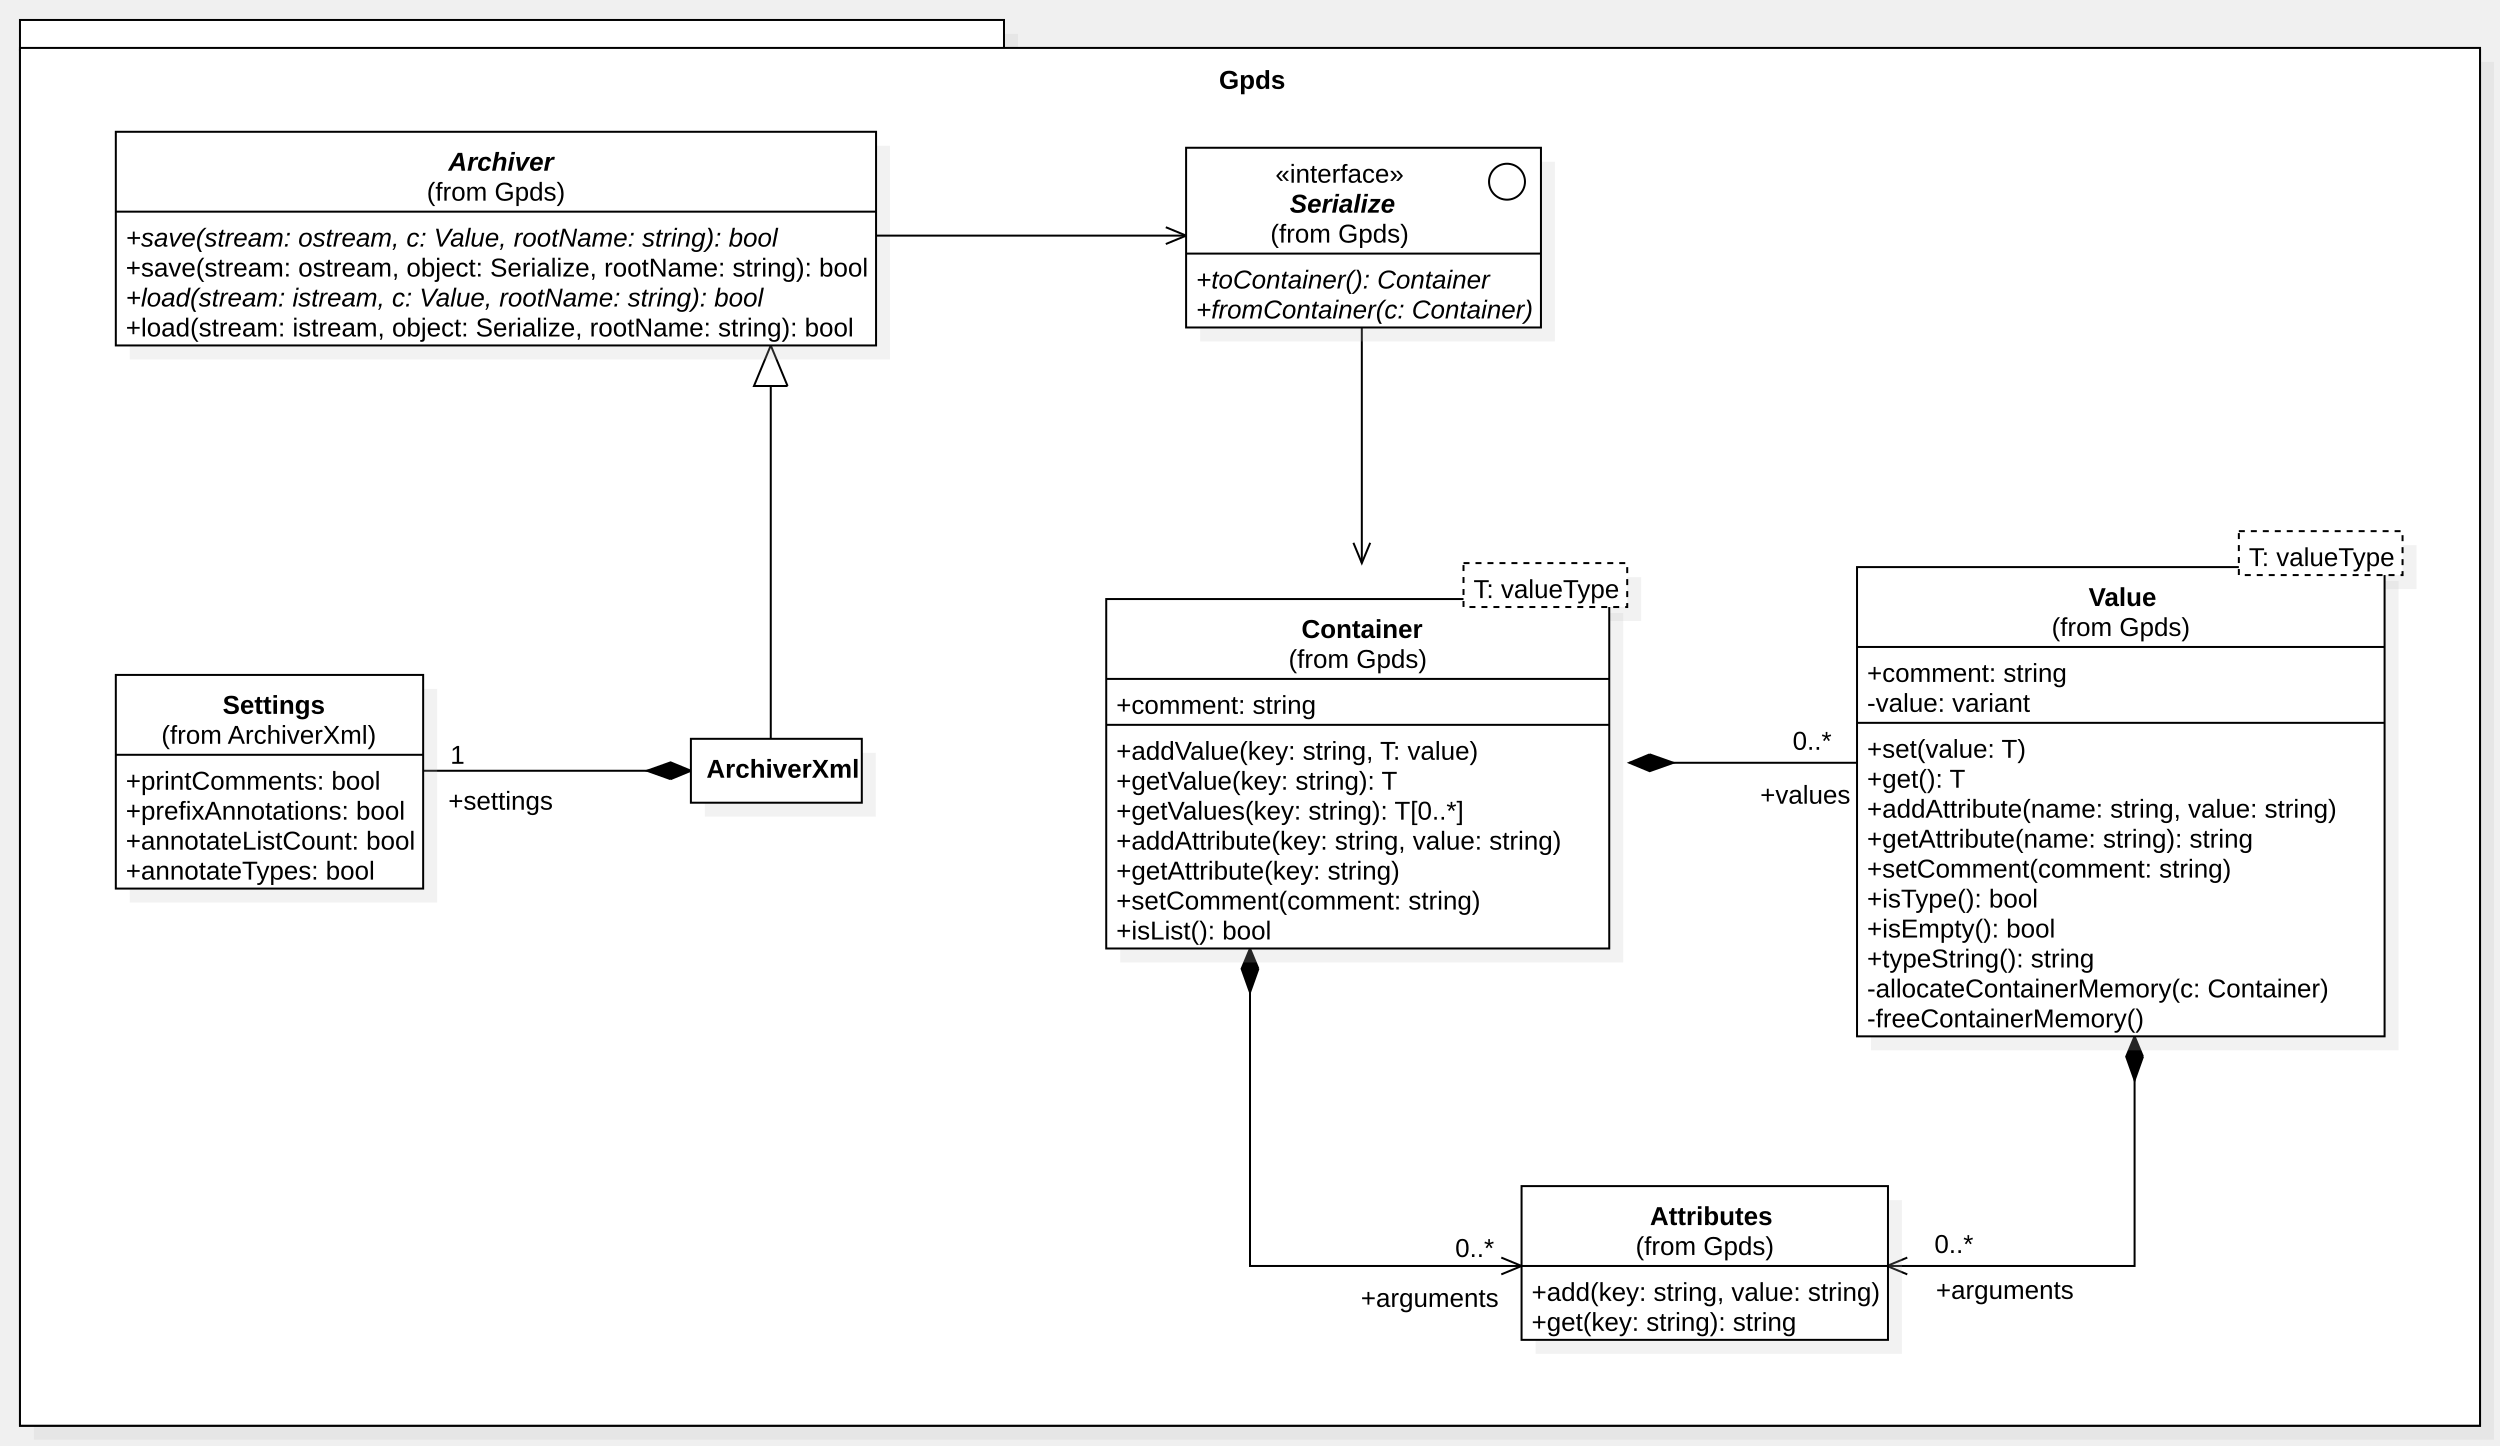
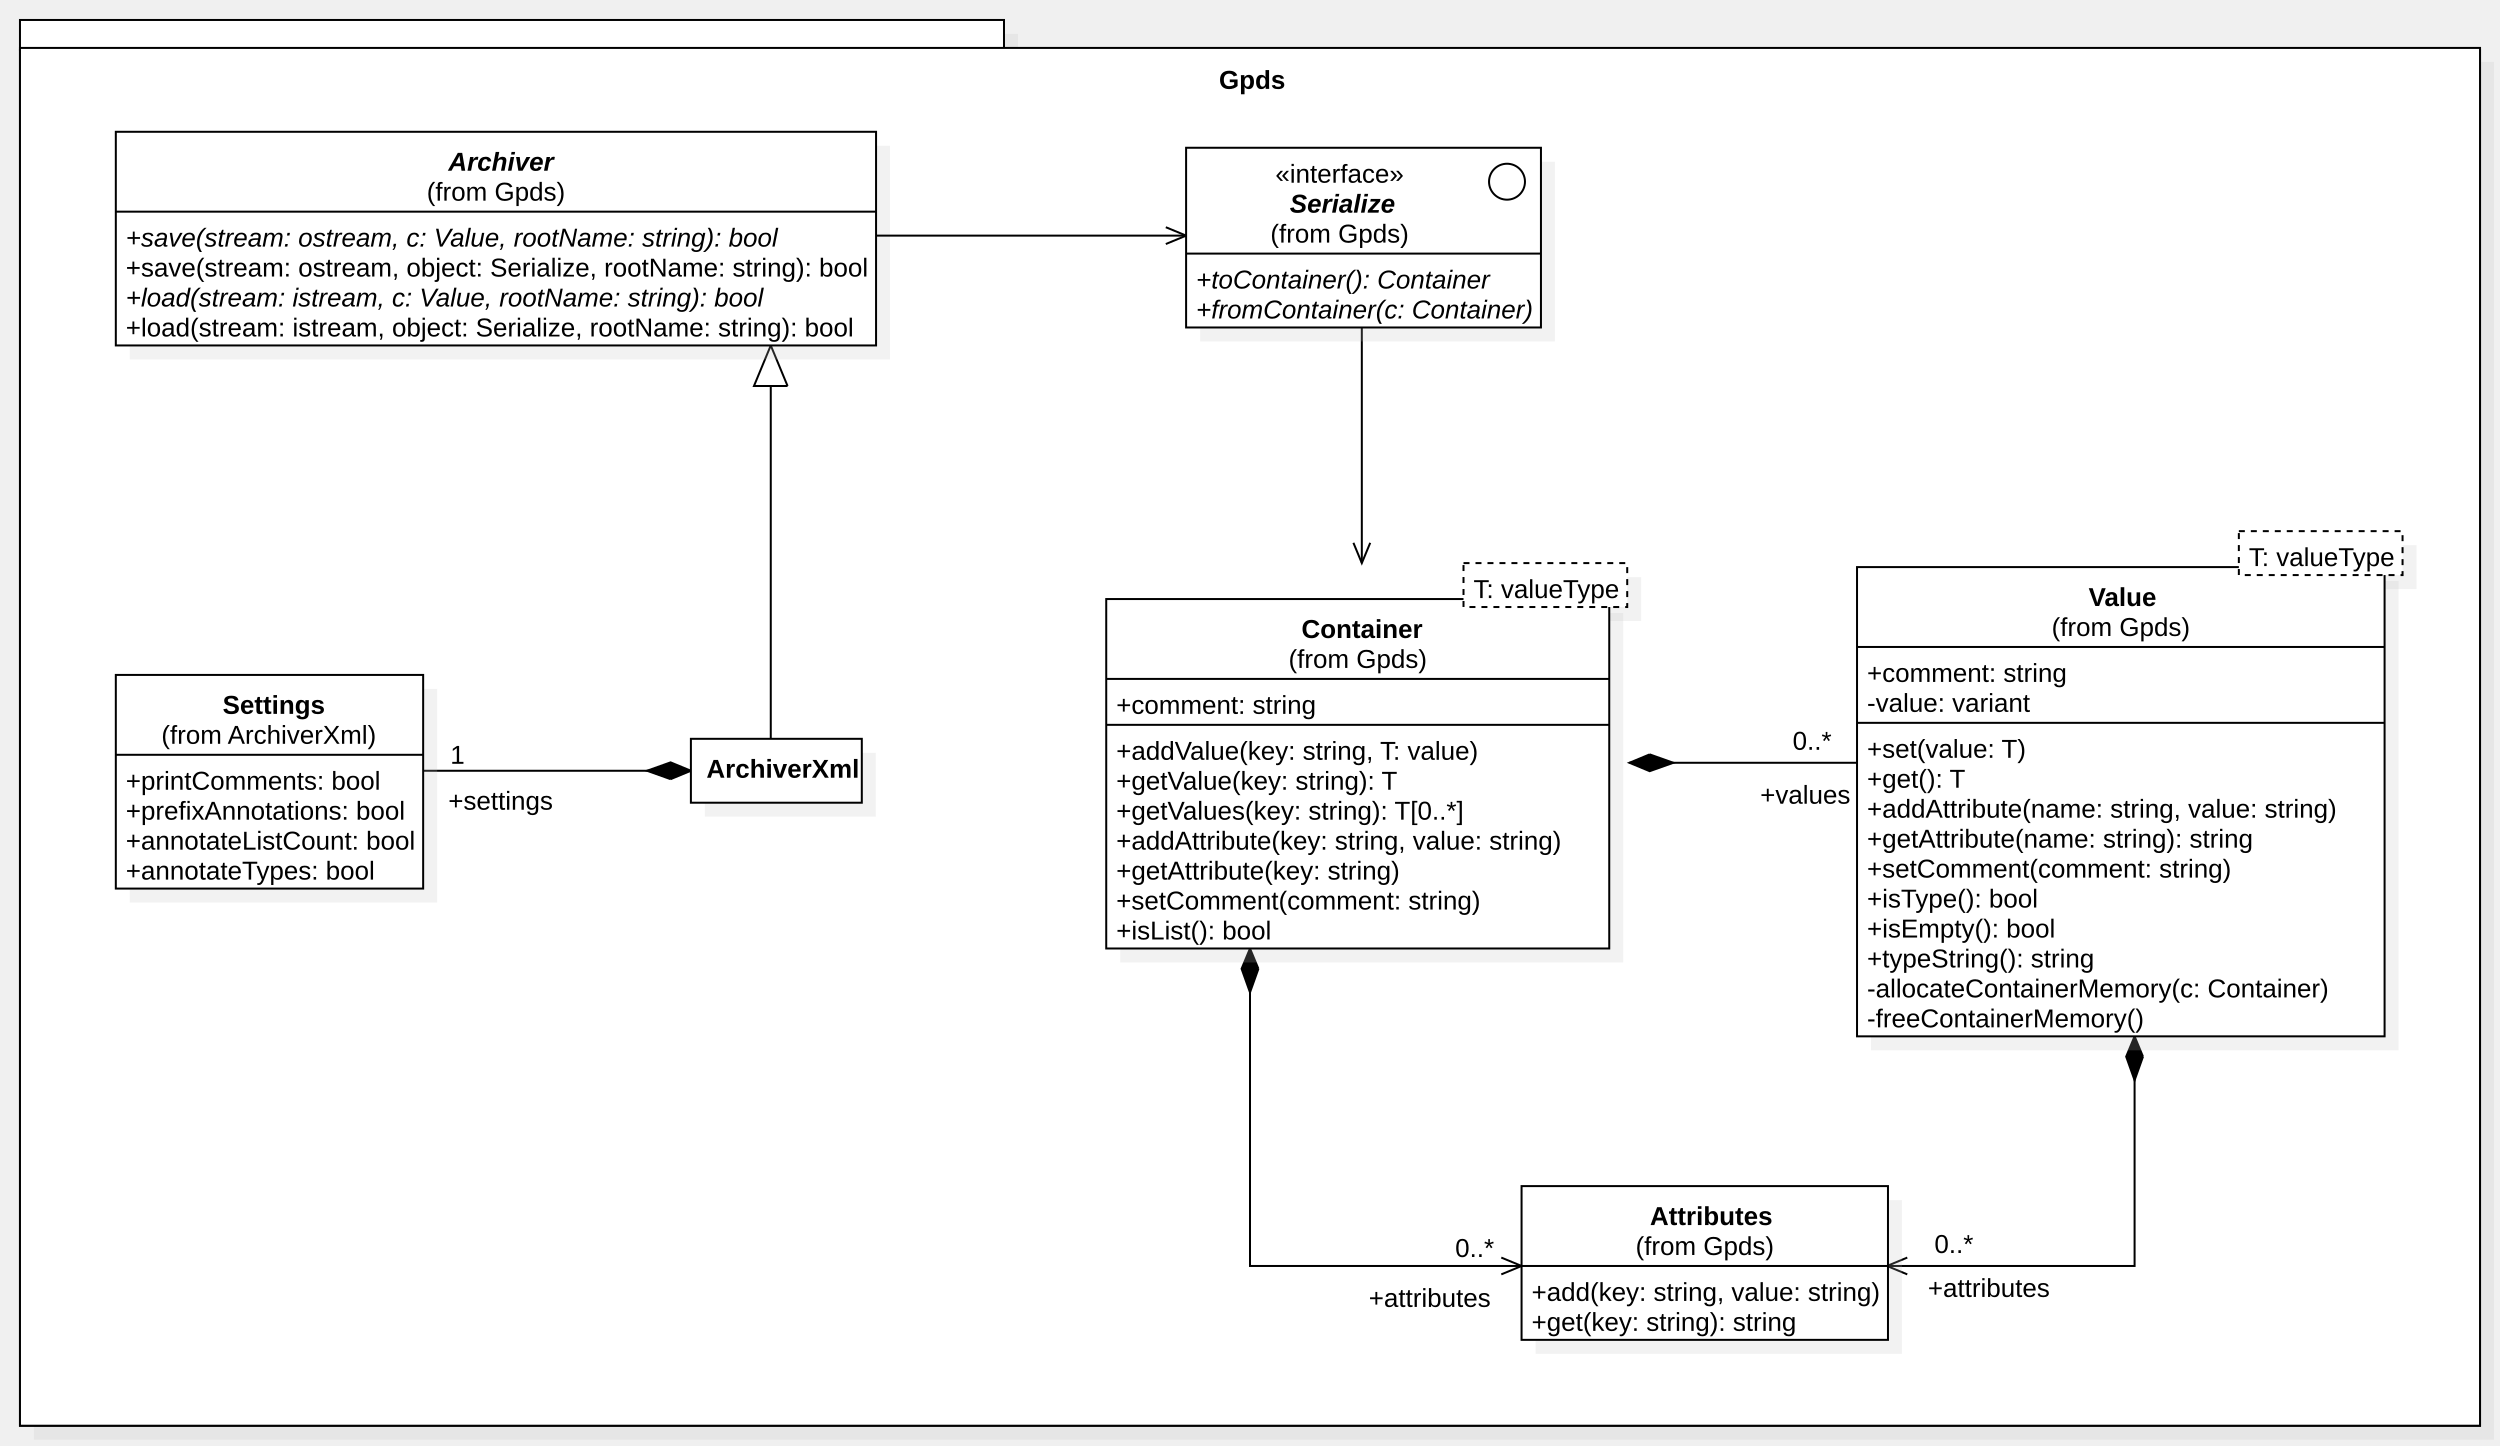
<svg xmlns="http://www.w3.org/2000/svg" version="1.1" width="1252" height="724">
  <defs />
  <g>
    <g transform="translate(-22,-38) scale(1,1)">
      <rect fill="#C0C0C0" stroke="none" x="39" y="55" width="492.8" height="15" opacity="0.2" />
    </g>
    <g transform="translate(-22,-38) scale(1,1)">
      <rect fill="#C0C0C0" stroke="none" x="39" y="69" width="1232" height="690" opacity="0.2" />
    </g>
    <g transform="translate(-22,-38) scale(1,1)">
      <rect fill="#ffffff" stroke="none" x="32" y="63" width="1232" height="689" />
    </g>
    <g transform="translate(-22,-38) scale(1,1)">
      <path fill="none" stroke="#000000" d="M 32 63 L 1264 63 L 1264 752 L 32 752 L 32 63 Z Z" stroke-miterlimit="10" />
    </g>
    <g transform="translate(-22,-38) scale(1,1)">
      <rect fill="#ffffff" stroke="none" x="32" y="48" width="492.8" height="15" />
    </g>
    <g transform="translate(-22,-38) scale(1,1)">
      <path fill="none" stroke="#000000" d="M 32 48 L 524.8 48 L 524.8 63 L 32 63 L 32 48 Z Z" stroke-miterlimit="10" />
    </g>
    <g transform="translate(-22,-38) scale(1,1)">
      <rect fill="#ffffff" stroke="none" x="32" y="62" width="1232" height="690" />
    </g>
    <g transform="translate(-22,-38) scale(1,1)">
      <path fill="none" stroke="#000000" d="M 32 62 L 1264 62 L 1264 752 L 32 752 L 32 62 Z Z" stroke-miterlimit="10" />
    </g>
    <g transform="translate(-22,-38) scale(1,1)">
      <g>
        <path fill="none" stroke="none" />
        <text fill="#000000" stroke="none" font-family="Arial" font-size="13px" font-style="normal" font-weight="bold" text-decoration="none" x="632.464" y="82.5">Gpds</text>
      </g>
    </g>
    <g transform="translate(-22,-38) scale(1,1)">
      <path fill="none" stroke="#000000" d="M 234 424 L 368 424" stroke-miterlimit="10" />
    </g>
    <g transform="translate(-22,-38) scale(1,1)">
      <path fill="#000000" stroke="none" d="M 357.837 428.21 L 368 424 L 357.837 419.79 L 346 424" />
    </g>
    <g transform="translate(-22,-38) scale(1,1)">
      <path fill="none" stroke="#000000" d="M 357.837 428.21 L 368 424 L 357.837 419.79 L 346 424 L 357.837 428.21" stroke-miterlimit="10" />
    </g>
    <g transform="translate(-22,-38) scale(1,1)">
      <g>
        <path fill="none" stroke="none" />
        <text fill="#000000" stroke="none" font-family="Arial" font-size="13px" font-style="normal" font-weight="normal" text-decoration="none" x="246.5" y="443.5">+settings</text>
      </g>
    </g>
    <g transform="translate(-22,-38) scale(1,1)">
      <g>
        <path fill="none" stroke="none" />
        <text fill="#000000" stroke="none" font-family="Arial" font-size="13px" font-style="normal" font-weight="normal" text-decoration="none" x="247.5" y="420.5">1</text>
      </g>
    </g>
    <g transform="translate(-22,-38) scale(1,1)">
      <path fill="none" stroke="#000000" d="M 952 420 L 838 420" stroke-miterlimit="10" />
    </g>
    <g transform="translate(-22,-38) scale(1,1)">
      <path fill="#000000" stroke="none" d="M 848.163 415.79 L 838 420 L 848.163 424.21 L 860 420" />
    </g>
    <g transform="translate(-22,-38) scale(1,1)">
      <path fill="none" stroke="#000000" d="M 848.163 415.79 L 838 420 L 848.163 424.21 L 860 420 L 848.163 415.79" stroke-miterlimit="10" />
    </g>
    <g transform="translate(-22,-38) scale(1,1)">
      <g>
        <path fill="none" stroke="none" />
        <text fill="#000000" stroke="none" font-family="Arial" font-size="13px" font-style="normal" font-weight="normal" text-decoration="none" x="903.5" y="440.5">+values</text>
      </g>
    </g>
    <g transform="translate(-22,-38) scale(1,1)">
      <g>
        <path fill="none" stroke="none" />
        <text fill="#000000" stroke="none" font-family="Arial" font-size="13px" font-style="normal" font-weight="normal" text-decoration="none" x="919.744" y="413.5">0..*</text>
      </g>
    </g>
    <g transform="translate(-22,-38) scale(1,1)">
      <path fill="none" stroke="#000000" d="M 967 672 L 1091 672 L 1091 557" stroke-miterlimit="10" />
    </g>
    <g transform="translate(-22,-38) scale(1,1)">
      <path fill="#000000" stroke="none" d="M 1095.21 567.163 L 1091 557 L 1086.79 567.163 L 1091 579" />
    </g>
    <g transform="translate(-22,-38) scale(1,1)">
      <path fill="none" stroke="#000000" d="M 1095.21 567.163 L 1091 557 L 1086.79 567.163 L 1091 579 L 1095.21 567.163" stroke-miterlimit="10" />
    </g>
    <g transform="translate(-22,-38) scale(1,1)">
      <path fill="none" stroke="#000000" d="M 977.163 667.79 L 967 672 L 977.163 676.21" stroke-miterlimit="10" />
    </g>
    <g transform="translate(-22,-38) scale(1,1)">
      <g>
        <path fill="none" stroke="none" />
-         <text fill="#000000" stroke="none" font-family="Arial" font-size="13px" font-style="normal" font-weight="normal" text-decoration="none" x="991.5" y="688.5">+arguments</text>
+         <text fill="#000000" stroke="none" font-family="Arial" font-size="13px" font-style="normal" font-weight="normal" text-decoration="none" x="987.474" y="687.5">+attributes</text>
      </g>
    </g>
    <g transform="translate(-22,-38) scale(1,1)">
      <g>
        <path fill="none" stroke="none" />
        <text fill="#000000" stroke="none" font-family="Arial" font-size="13px" font-style="normal" font-weight="normal" text-decoration="none" x="990.744" y="665.5">0..*</text>
      </g>
    </g>
    <g transform="translate(-22,-38) scale(1,1)">
      <path fill="none" stroke="#000000" d="M 784 672 L 648 672 L 648 513" stroke-miterlimit="10" />
    </g>
    <g transform="translate(-22,-38) scale(1,1)">
      <path fill="#000000" stroke="none" d="M 652.21 523.163 L 648 513 L 643.79 523.163 L 648 535" />
    </g>
    <g transform="translate(-22,-38) scale(1,1)">
      <path fill="none" stroke="#000000" d="M 652.21 523.163 L 648 513 L 643.79 523.163 L 648 535 L 652.21 523.163" stroke-miterlimit="10" />
    </g>
    <g transform="translate(-22,-38) scale(1,1)">
      <path fill="none" stroke="#000000" d="M 773.837 676.21 L 784 672 L 773.837 667.79" stroke-miterlimit="10" />
    </g>
    <g transform="translate(-22,-38) scale(1,1)">
      <g>
        <path fill="none" stroke="none" />
-         <text fill="#000000" stroke="none" font-family="Arial" font-size="13px" font-style="normal" font-weight="normal" text-decoration="none" x="703.5" y="692.5">+arguments</text>
+         <text fill="#000000" stroke="none" font-family="Arial" font-size="13px" font-style="normal" font-weight="normal" text-decoration="none" x="707.474" y="692.5">+attributes</text>
      </g>
    </g>
    <g transform="translate(-22,-38) scale(1,1)">
      <g>
        <path fill="none" stroke="none" />
        <text fill="#000000" stroke="none" font-family="Arial" font-size="13px" font-style="normal" font-weight="normal" text-decoration="none" x="750.744" y="667.5">0..*</text>
      </g>
    </g>
    <g transform="translate(-22,-38) scale(1,1)">
      <rect fill="#C0C0C0" stroke="none" x="583" y="345" width="251.911" height="175" opacity="0.2" />
    </g>
    <g transform="translate(-22,-38) scale(1,1)">
      <rect fill="#C0C0C0" stroke="none" x="761.925" y="327" width="81.985" height="22" opacity="0.2" />
    </g>
    <g transform="translate(-22,-38) scale(1,1)">
      <rect fill="#ffffff" stroke="none" x="576" y="338" width="251.911" height="175" />
    </g>
    <g transform="translate(-22,-38) scale(1,1)">
      <path fill="none" stroke="#000000" d="M 576 338 L 827.911 338 L 827.911 513 L 576 513 L 576 338 Z Z" stroke-miterlimit="10" />
    </g>
    <g transform="translate(-22,-38) scale(1,1)">
      <path fill="none" stroke="#000000" d="M 576 378 L 827.911 378" stroke-miterlimit="10" />
    </g>
    <g transform="translate(-22,-38) scale(1,1)">
      <path fill="none" stroke="#000000" d="M 576 401 L 827.911 401" stroke-miterlimit="10" />
    </g>
    <g transform="translate(-22,-38) scale(1,1)">
      <g>
        <path fill="none" stroke="none" />
        <text fill="#000000" stroke="none" font-family="Arial" font-size="13px" font-style="normal" font-weight="bold" text-decoration="none" x="673.772" y="357.5">Container</text>
      </g>
    </g>
    <g transform="translate(-22,-38) scale(1,1)">
      <g>
        <path fill="none" stroke="none" />
        <text fill="#000000" stroke="none" font-family="Arial" font-size="13px" font-style="normal" font-weight="normal" text-decoration="none" x="667.284" y="372.5">(from Gpds)</text>
      </g>
    </g>
    <g transform="translate(-22,-38) scale(1,1)">
      <g>
        <path fill="none" stroke="none" />
        <text fill="#000000" stroke="none" font-family="Arial" font-size="13px" font-style="normal" font-weight="normal" text-decoration="none" x="581" y="395.5">+comment: string</text>
      </g>
    </g>
    <g transform="translate(-22,-38) scale(1,1)">
      <g>
        <path fill="none" stroke="none" />
        <text fill="#000000" stroke="none" font-family="Arial" font-size="13px" font-style="normal" font-weight="normal" text-decoration="none" x="581" y="418.5">+addValue(key: string, T: value)</text>
      </g>
    </g>
    <g transform="translate(-22,-38) scale(1,1)">
      <g>
        <path fill="none" stroke="none" />
        <text fill="#000000" stroke="none" font-family="Arial" font-size="13px" font-style="normal" font-weight="normal" text-decoration="none" x="581" y="433.5">+getValue(key: string): T</text>
      </g>
    </g>
    <g transform="translate(-22,-38) scale(1,1)">
      <g>
        <path fill="none" stroke="none" />
        <text fill="#000000" stroke="none" font-family="Arial" font-size="13px" font-style="normal" font-weight="normal" text-decoration="none" x="581" y="448.5">+getValues(key: string): T[0..*]</text>
      </g>
    </g>
    <g transform="translate(-22,-38) scale(1,1)">
      <g>
        <path fill="none" stroke="none" />
        <text fill="#000000" stroke="none" font-family="Arial" font-size="13px" font-style="normal" font-weight="normal" text-decoration="none" x="581" y="463.5">+addAttribute(key: string, value: string)</text>
      </g>
    </g>
    <g transform="translate(-22,-38) scale(1,1)">
      <g>
        <path fill="none" stroke="none" />
        <text fill="#000000" stroke="none" font-family="Arial" font-size="13px" font-style="normal" font-weight="normal" text-decoration="none" x="581" y="478.5">+getAttribute(key: string)</text>
      </g>
    </g>
    <g transform="translate(-22,-38) scale(1,1)">
      <g>
        <path fill="none" stroke="none" />
        <text fill="#000000" stroke="none" font-family="Arial" font-size="13px" font-style="normal" font-weight="normal" text-decoration="none" x="581" y="493.5">+setComment(comment: string)</text>
      </g>
    </g>
    <g transform="translate(-22,-38) scale(1,1)">
      <g>
        <path fill="none" stroke="none" />
        <text fill="#000000" stroke="none" font-family="Arial" font-size="13px" font-style="normal" font-weight="normal" text-decoration="none" x="581" y="508.5">+isList(): bool</text>
      </g>
    </g>
    <g transform="translate(-22,-38) scale(1,1)">
      <rect fill="#ffffff" stroke="none" x="754.925" y="320" width="81.985" height="22" />
    </g>
    <g transform="translate(-22,-38) scale(1,1)">
      <path fill="none" stroke="#000000" d="M 754.925 320 L 836.911 320 L 836.911 342 L 754.925 342 L 754.925 320 Z Z" stroke-miterlimit="10" stroke-dasharray="3" />
    </g>
    <g transform="translate(-22,-38) scale(1,1)">
      <g>
        <path fill="none" stroke="none" />
        <text fill="#000000" stroke="none" font-family="Arial" font-size="13px" font-style="normal" font-weight="normal" text-decoration="none" x="759.925" y="337.5">T: valueType</text>
      </g>
    </g>
    <g transform="translate(-22,-38) scale(1,1)">
      <rect fill="#C0C0C0" stroke="none" x="959" y="329" width="264.2" height="235" opacity="0.2" />
    </g>
    <g transform="translate(-22,-38) scale(1,1)">
      <rect fill="#C0C0C0" stroke="none" x="1150.214" y="311" width="81.985" height="22" opacity="0.2" />
    </g>
    <g transform="translate(-22,-38) scale(1,1)">
      <rect fill="#ffffff" stroke="none" x="952" y="322" width="264.2" height="235" />
    </g>
    <g transform="translate(-22,-38) scale(1,1)">
      <path fill="none" stroke="#000000" d="M 952 322 L 1216.2 322 L 1216.2 557 L 952 557 L 952 322 Z Z" stroke-miterlimit="10" />
    </g>
    <g transform="translate(-22,-38) scale(1,1)">
      <path fill="none" stroke="#000000" d="M 952 362 L 1216.2 362" stroke-miterlimit="10" />
    </g>
    <g transform="translate(-22,-38) scale(1,1)">
      <path fill="none" stroke="#000000" d="M 952 400 L 1216.2 400" stroke-miterlimit="10" />
    </g>
    <g transform="translate(-22,-38) scale(1,1)">
      <g>
        <path fill="none" stroke="none" />
        <text fill="#000000" stroke="none" font-family="Arial" font-size="13px" font-style="normal" font-weight="bold" text-decoration="none" x="1067.958" y="341.5">Value</text>
      </g>
    </g>
    <g transform="translate(-22,-38) scale(1,1)">
      <g>
        <path fill="none" stroke="none" />
        <text fill="#000000" stroke="none" font-family="Arial" font-size="13px" font-style="normal" font-weight="normal" text-decoration="none" x="1049.429" y="356.5">(from Gpds)</text>
      </g>
    </g>
    <g transform="translate(-22,-38) scale(1,1)">
      <g>
        <path fill="none" stroke="none" />
        <text fill="#000000" stroke="none" font-family="Arial" font-size="13px" font-style="normal" font-weight="normal" text-decoration="none" x="957" y="379.5">+comment: string</text>
      </g>
    </g>
    <g transform="translate(-22,-38) scale(1,1)">
      <g>
        <path fill="none" stroke="none" />
        <text fill="#000000" stroke="none" font-family="Arial" font-size="13px" font-style="normal" font-weight="normal" text-decoration="none" x="957" y="394.5">-value: variant</text>
      </g>
    </g>
    <g transform="translate(-22,-38) scale(1,1)">
      <g>
        <path fill="none" stroke="none" />
        <text fill="#000000" stroke="none" font-family="Arial" font-size="13px" font-style="normal" font-weight="normal" text-decoration="none" x="957" y="417.5">+set(value: T)</text>
      </g>
    </g>
    <g transform="translate(-22,-38) scale(1,1)">
      <g>
        <path fill="none" stroke="none" />
        <text fill="#000000" stroke="none" font-family="Arial" font-size="13px" font-style="normal" font-weight="normal" text-decoration="none" x="957" y="432.5">+get(): T</text>
      </g>
    </g>
    <g transform="translate(-22,-38) scale(1,1)">
      <g>
        <path fill="none" stroke="none" />
        <text fill="#000000" stroke="none" font-family="Arial" font-size="13px" font-style="normal" font-weight="normal" text-decoration="none" x="957" y="447.5">+addAttribute(name: string, value: string)</text>
      </g>
    </g>
    <g transform="translate(-22,-38) scale(1,1)">
      <g>
        <path fill="none" stroke="none" />
        <text fill="#000000" stroke="none" font-family="Arial" font-size="13px" font-style="normal" font-weight="normal" text-decoration="none" x="957" y="462.5">+getAttribute(name: string): string</text>
      </g>
    </g>
    <g transform="translate(-22,-38) scale(1,1)">
      <g>
        <path fill="none" stroke="none" />
        <text fill="#000000" stroke="none" font-family="Arial" font-size="13px" font-style="normal" font-weight="normal" text-decoration="none" x="957" y="477.5">+setComment(comment: string)</text>
      </g>
    </g>
    <g transform="translate(-22,-38) scale(1,1)">
      <g>
        <path fill="none" stroke="none" />
        <text fill="#000000" stroke="none" font-family="Arial" font-size="13px" font-style="normal" font-weight="normal" text-decoration="none" x="957" y="492.5">+isType(): bool</text>
      </g>
    </g>
    <g transform="translate(-22,-38) scale(1,1)">
      <g>
        <path fill="none" stroke="none" />
        <text fill="#000000" stroke="none" font-family="Arial" font-size="13px" font-style="normal" font-weight="normal" text-decoration="none" x="957" y="507.5">+isEmpty(): bool</text>
      </g>
    </g>
    <g transform="translate(-22,-38) scale(1,1)">
      <g>
        <path fill="none" stroke="none" />
        <text fill="#000000" stroke="none" font-family="Arial" font-size="13px" font-style="normal" font-weight="normal" text-decoration="none" x="957" y="522.5">+typeString(): string</text>
      </g>
    </g>
    <g transform="translate(-22,-38) scale(1,1)">
      <g>
        <path fill="none" stroke="none" />
        <text fill="#000000" stroke="none" font-family="Arial" font-size="13px" font-style="normal" font-weight="normal" text-decoration="none" x="957" y="537.5">-allocateContainerMemory(c: Container)</text>
      </g>
    </g>
    <g transform="translate(-22,-38) scale(1,1)">
      <g>
        <path fill="none" stroke="none" />
        <text fill="#000000" stroke="none" font-family="Arial" font-size="13px" font-style="normal" font-weight="normal" text-decoration="none" x="957" y="552.5">-freeContainerMemory()</text>
      </g>
    </g>
    <g transform="translate(-22,-38) scale(1,1)">
      <rect fill="#ffffff" stroke="none" x="1143.214" y="304" width="81.985" height="22" />
    </g>
    <g transform="translate(-22,-38) scale(1,1)">
      <path fill="none" stroke="#000000" d="M 1143.214 304 L 1225.2 304 L 1225.2 326 L 1143.214 326 L 1143.214 304 Z Z" stroke-miterlimit="10" stroke-dasharray="3" />
    </g>
    <g transform="translate(-22,-38) scale(1,1)">
      <g>
        <path fill="none" stroke="none" />
        <text fill="#000000" stroke="none" font-family="Arial" font-size="13px" font-style="normal" font-weight="normal" text-decoration="none" x="1148.214" y="321.5">T: valueType</text>
      </g>
    </g>
    <g transform="translate(-22,-38) scale(1,1)">
      <rect fill="#C0C0C0" stroke="none" x="87" y="383" width="153.917" height="107" opacity="0.2" />
    </g>
    <g transform="translate(-22,-38) scale(1,1)">
      <rect fill="#ffffff" stroke="none" x="80" y="376" width="153.917" height="107" />
    </g>
    <g transform="translate(-22,-38) scale(1,1)">
      <path fill="none" stroke="#000000" d="M 80 376 L 233.917 376 L 233.917 483 L 80 483 L 80 376 Z Z" stroke-miterlimit="10" />
    </g>
    <g transform="translate(-22,-38) scale(1,1)">
      <path fill="none" stroke="#000000" d="M 80 416 L 233.917 416" stroke-miterlimit="10" />
    </g>
    <g transform="translate(-22,-38) scale(1,1)">
      <g>
        <path fill="none" stroke="none" />
        <text fill="#000000" stroke="none" font-family="Arial" font-size="13px" font-style="normal" font-weight="bold" text-decoration="none" x="133.472" y="395.5">Settings</text>
      </g>
    </g>
    <g transform="translate(-22,-38) scale(1,1)">
      <g>
        <path fill="none" stroke="none" />
        <text fill="#000000" stroke="none" font-family="Arial" font-size="13px" font-style="normal" font-weight="normal" text-decoration="none" x="102.791" y="410.5">(from ArchiverXml)</text>
      </g>
    </g>
    <g transform="translate(-22,-38) scale(1,1)">
      <g>
        <path fill="none" stroke="none" />
        <text fill="#000000" stroke="none" font-family="Arial" font-size="13px" font-style="normal" font-weight="normal" text-decoration="none" x="85" y="433.5">+printComments: bool</text>
      </g>
    </g>
    <g transform="translate(-22,-38) scale(1,1)">
      <g>
        <path fill="none" stroke="none" />
        <text fill="#000000" stroke="none" font-family="Arial" font-size="13px" font-style="normal" font-weight="normal" text-decoration="none" x="85" y="448.5">+prefixAnnotations: bool</text>
      </g>
    </g>
    <g transform="translate(-22,-38) scale(1,1)">
      <g>
        <path fill="none" stroke="none" />
        <text fill="#000000" stroke="none" font-family="Arial" font-size="13px" font-style="normal" font-weight="normal" text-decoration="none" x="85" y="463.5">+annotateListCount: bool</text>
      </g>
    </g>
    <g transform="translate(-22,-38) scale(1,1)">
      <g>
        <path fill="none" stroke="none" />
        <text fill="#000000" stroke="none" font-family="Arial" font-size="13px" font-style="normal" font-weight="normal" text-decoration="none" x="85" y="478.5">+annotateTypes: bool</text>
      </g>
    </g>
    <g transform="translate(-22,-38) scale(1,1)">
      <rect fill="#C0C0C0" stroke="none" x="791" y="639" width="183.497" height="77" opacity="0.2" />
    </g>
    <g transform="translate(-22,-38) scale(1,1)">
      <rect fill="#ffffff" stroke="none" x="784" y="632" width="183.497" height="77" />
    </g>
    <g transform="translate(-22,-38) scale(1,1)">
      <path fill="none" stroke="#000000" d="M 784 632 L 967.497 632 L 967.497 709 L 784 709 L 784 632 Z Z" stroke-miterlimit="10" />
    </g>
    <g transform="translate(-22,-38) scale(1,1)">
      <path fill="none" stroke="#000000" d="M 784 672 L 967.497 672" stroke-miterlimit="10" />
    </g>
    <g transform="translate(-22,-38) scale(1,1)">
      <g>
        <path fill="none" stroke="none" />
        <text fill="#000000" stroke="none" font-family="Arial" font-size="13px" font-style="normal" font-weight="bold" text-decoration="none" x="848.292" y="651.5">Attributes</text>
      </g>
    </g>
    <g transform="translate(-22,-38) scale(1,1)">
      <g>
        <path fill="none" stroke="none" />
        <text fill="#000000" stroke="none" font-family="Arial" font-size="13px" font-style="normal" font-weight="normal" text-decoration="none" x="841.078" y="666.5">(from Gpds)</text>
      </g>
    </g>
    <g transform="translate(-22,-38) scale(1,1)">
      <g>
        <path fill="none" stroke="none" />
        <text fill="#000000" stroke="none" font-family="Arial" font-size="13px" font-style="normal" font-weight="normal" text-decoration="none" x="789" y="689.5">+add(key: string, value: string)</text>
      </g>
    </g>
    <g transform="translate(-22,-38) scale(1,1)">
      <g>
        <path fill="none" stroke="none" />
        <text fill="#000000" stroke="none" font-family="Arial" font-size="13px" font-style="normal" font-weight="normal" text-decoration="none" x="789" y="704.5">+get(key: string): string</text>
      </g>
    </g>
    <g transform="translate(-22,-38) scale(1,1)">
      <rect fill="#C0C0C0" stroke="none" x="375" y="415" width="85.591" height="32" opacity="0.2" />
    </g>
    <g transform="translate(-22,-38) scale(1,1)">
      <rect fill="#ffffff" stroke="none" x="368" y="408" width="85.591" height="32" />
    </g>
    <g transform="translate(-22,-38) scale(1,1)">
      <path fill="none" stroke="#000000" d="M 368 408 L 453.591 408 L 453.591 440 L 368 440 L 368 408 Z Z" stroke-miterlimit="10" />
    </g>
    <g transform="translate(-22,-38) scale(1,1)">
      <g>
        <path fill="none" stroke="none" />
        <text fill="#000000" stroke="none" font-family="Arial" font-size="13px" font-style="normal" font-weight="bold" text-decoration="none" x="375.763" y="427.5">ArchiverXml</text>
      </g>
    </g>
    <g transform="translate(-22,-38) scale(1,1)">
      <path fill="none" stroke="#000000" d="M 408 408 L 408 211" stroke-miterlimit="10" />
    </g>
    <g transform="translate(-22,-38) scale(1,1)">
      <path fill="#FFFFFF" stroke="none" d="M 416.419 231.325 L 408 211 L 399.581 231.325" />
    </g>
    <g transform="translate(-22,-38) scale(1,1)">
      <path fill="none" stroke="#000000" d="M 416.419 231.325 L 408 211 L 399.581 231.325 L 416.419 231.325" stroke-miterlimit="10" />
    </g>
    <g transform="translate(-22,-38) scale(1,1)">
      <rect fill="#C0C0C0" stroke="none" x="87" y="111" width="380.731" height="107" opacity="0.2" />
    </g>
    <g transform="translate(-22,-38) scale(1,1)">
      <rect fill="#ffffff" stroke="none" x="80" y="104" width="380.731" height="107" />
    </g>
    <g transform="translate(-22,-38) scale(1,1)">
      <path fill="none" stroke="#000000" d="M 80 104 L 460.731 104 L 460.731 211 L 80 211 L 80 104 Z Z" stroke-miterlimit="10" />
    </g>
    <g transform="translate(-22,-38) scale(1,1)">
      <path fill="none" stroke="#000000" d="M 80 144 L 460.731 144" stroke-miterlimit="10" />
    </g>
    <g transform="translate(-22,-38) scale(1,1)">
      <g>
        <path fill="none" stroke="none" />
        <text fill="#000000" stroke="none" font-family="Arial" font-size="13px" font-style="italic" font-weight="bold" text-decoration="none" x="246.527" y="123.5">Archiver</text>
      </g>
    </g>
    <g transform="translate(-22,-38) scale(1,1)">
      <g>
        <path fill="none" stroke="none" />
        <text fill="#000000" stroke="none" font-family="Arial" font-size="13px" font-style="normal" font-weight="normal" text-decoration="none" x="235.695" y="138.5">(from Gpds)</text>
      </g>
    </g>
    <g transform="translate(-22,-38) scale(1,1)">
      <g>
        <path fill="none" stroke="none" />
        <text fill="#000000" stroke="none" font-family="Arial" font-size="13px" font-style="italic" font-weight="normal" text-decoration="none" x="85" y="161.5">+save(stream: ostream, c: Value, rootName: string): bool</text>
      </g>
    </g>
    <g transform="translate(-22,-38) scale(1,1)">
      <g>
        <path fill="none" stroke="none" />
        <text fill="#000000" stroke="none" font-family="Arial" font-size="13px" font-style="normal" font-weight="normal" text-decoration="none" x="85" y="176.5">+save(stream: ostream, object: Serialize, rootName: string): bool</text>
      </g>
    </g>
    <g transform="translate(-22,-38) scale(1,1)">
      <g>
        <path fill="none" stroke="none" />
        <text fill="#000000" stroke="none" font-family="Arial" font-size="13px" font-style="italic" font-weight="normal" text-decoration="none" x="85" y="191.5">+load(stream: istream, c: Value, rootName: string): bool</text>
      </g>
    </g>
    <g transform="translate(-22,-38) scale(1,1)">
      <g>
        <path fill="none" stroke="none" />
        <text fill="#000000" stroke="none" font-family="Arial" font-size="13px" font-style="normal" font-weight="normal" text-decoration="none" x="85" y="206.5">+load(stream: istream, object: Serialize, rootName: string): bool</text>
      </g>
    </g>
    <g transform="translate(-22,-38) scale(1,1)">
      <path fill="none" stroke="#000000" d="M 704 202 L 704 320" stroke-miterlimit="10" />
    </g>
    <g transform="translate(-22,-38) scale(1,1)">
      <path fill="none" stroke="#000000" d="M 699.79 309.837 L 704 320 L 708.21 309.837" stroke-miterlimit="10" />
    </g>
    <g transform="translate(-22,-38) scale(1,1)">
      <path fill="none" stroke="#000000" d="M 461 156 L 616 156" stroke-miterlimit="10" />
    </g>
    <g transform="translate(-22,-38) scale(1,1)">
      <path fill="none" stroke="#000000" d="M 605.837 160.21 L 616 156 L 605.837 151.79" stroke-miterlimit="10" />
    </g>
    <g transform="translate(-22,-38) scale(1,1)">
      <rect fill="#C0C0C0" stroke="none" x="623" y="119" width="177.708" height="90" opacity="0.2" />
    </g>
    <g transform="translate(-22,-38) scale(1,1)">
      <rect fill="#ffffff" stroke="none" x="616" y="112" width="177.708" height="90" />
    </g>
    <g transform="translate(-22,-38) scale(1,1)">
      <path fill="none" stroke="#000000" d="M 616 112 L 793.708 112 L 793.708 202 L 616 202 L 616 112 Z Z" stroke-miterlimit="10" />
    </g>
    <g transform="translate(-22,-38) scale(1,1)">
      <path fill="#ffffff" stroke="none" d="M 767.708 129 C 767.708 124.029 771.737 120 776.708 120 C 781.679 120 785.708 124.029 785.708 129 C 785.708 133.971 781.679 138 776.708 138 C 771.737 138 767.708 133.971 767.708 129 Z" />
    </g>
    <g transform="translate(-22,-38) scale(1,1)">
      <path fill="none" stroke="#000000" d="M 767.708 129 C 767.708 124.029 771.737 120 776.708 120 C 781.679 120 785.708 124.029 785.708 129 C 785.708 133.971 781.679 138 776.708 138 C 771.737 138 767.708 133.971 767.708 129 Z" stroke-miterlimit="10" />
    </g>
    <g transform="translate(-22,-38) scale(1,1)">
      <path fill="none" stroke="#000000" d="M 616 165 L 793.708 165" stroke-miterlimit="10" />
    </g>
    <g transform="translate(-22,-38) scale(1,1)">
      <g>
        <path fill="none" stroke="none" />
        <text fill="#000000" stroke="none" font-family="Arial" font-size="13px" font-style="normal" font-weight="normal" text-decoration="none" x="660.694" y="129.5">«interface»</text>
      </g>
    </g>
    <g transform="translate(-22,-38) scale(1,1)">
      <g>
        <path fill="none" stroke="none" />
        <text fill="#000000" stroke="none" font-family="Arial" font-size="13px" font-style="italic" font-weight="bold" text-decoration="none" x="667.927" y="144.5">Serialize</text>
      </g>
    </g>
    <g transform="translate(-22,-38) scale(1,1)">
      <g>
        <path fill="none" stroke="none" />
        <text fill="#000000" stroke="none" font-family="Arial" font-size="13px" font-style="normal" font-weight="normal" text-decoration="none" x="658.183" y="159.5">(from Gpds)</text>
      </g>
    </g>
    <g transform="translate(-22,-38) scale(1,1)">
      <g>
        <path fill="none" stroke="none" />
        <text fill="#000000" stroke="none" font-family="Arial" font-size="13px" font-style="italic" font-weight="normal" text-decoration="none" x="621" y="182.5">+toContainer(): Container</text>
      </g>
    </g>
    <g transform="translate(-22,-38) scale(1,1)">
      <g>
        <path fill="none" stroke="none" />
        <text fill="#000000" stroke="none" font-family="Arial" font-size="13px" font-style="italic" font-weight="normal" text-decoration="none" x="621" y="197.5">+fromContainer(c: Container)</text>
      </g>
    </g>
  </g>
</svg>
